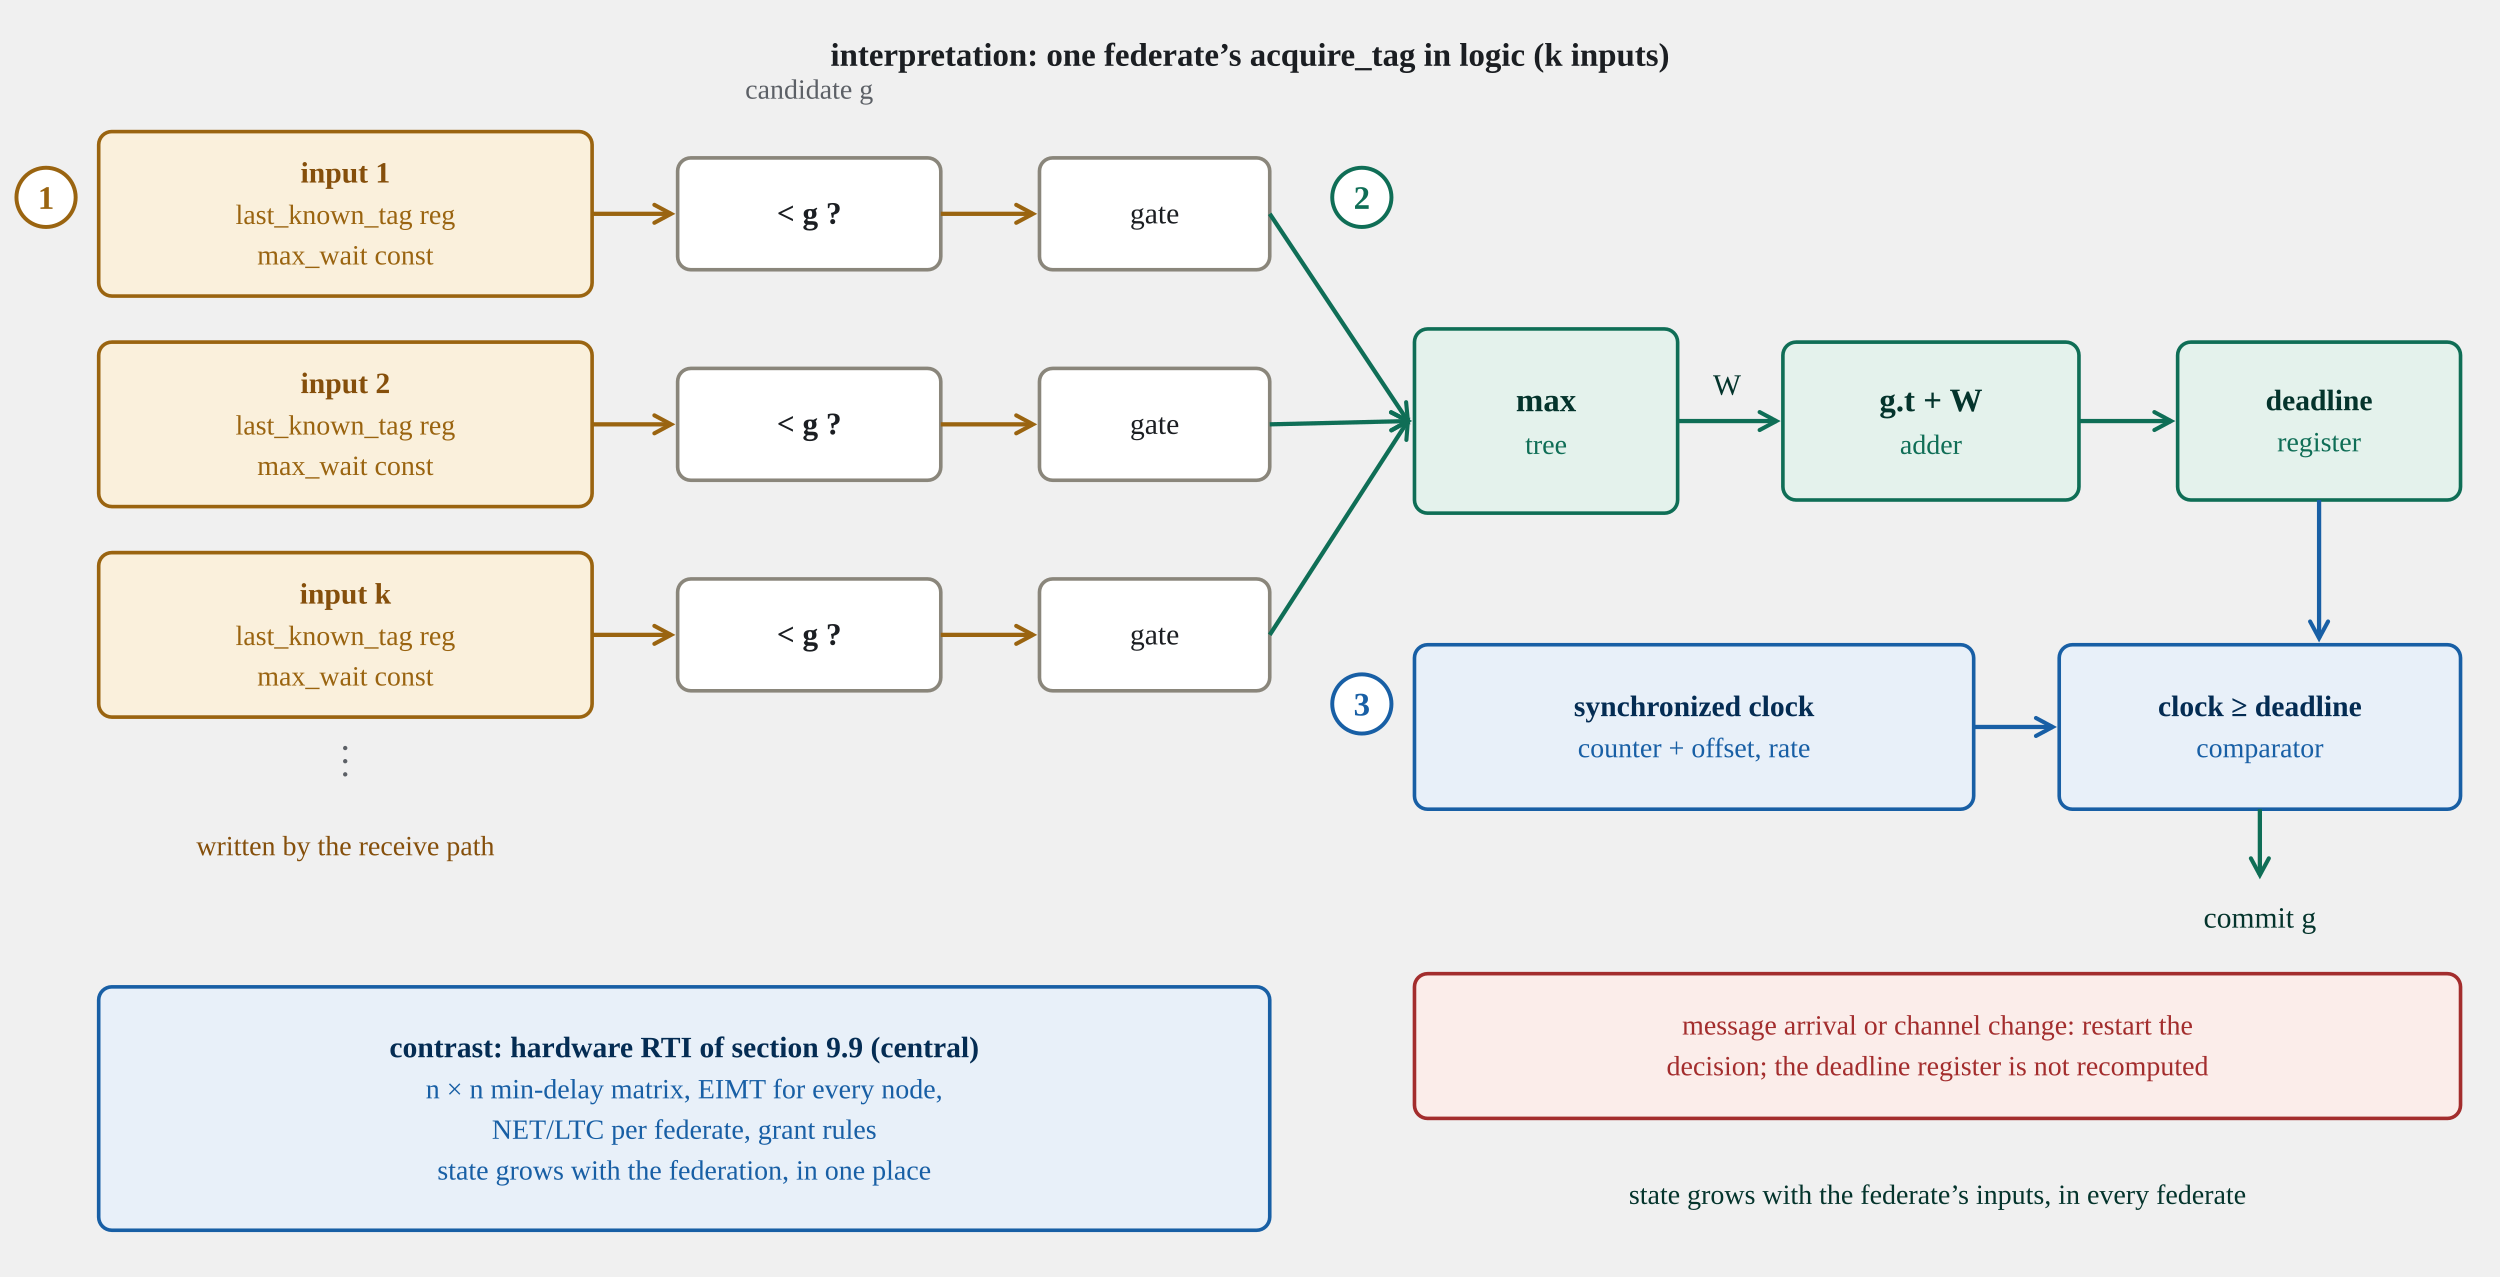
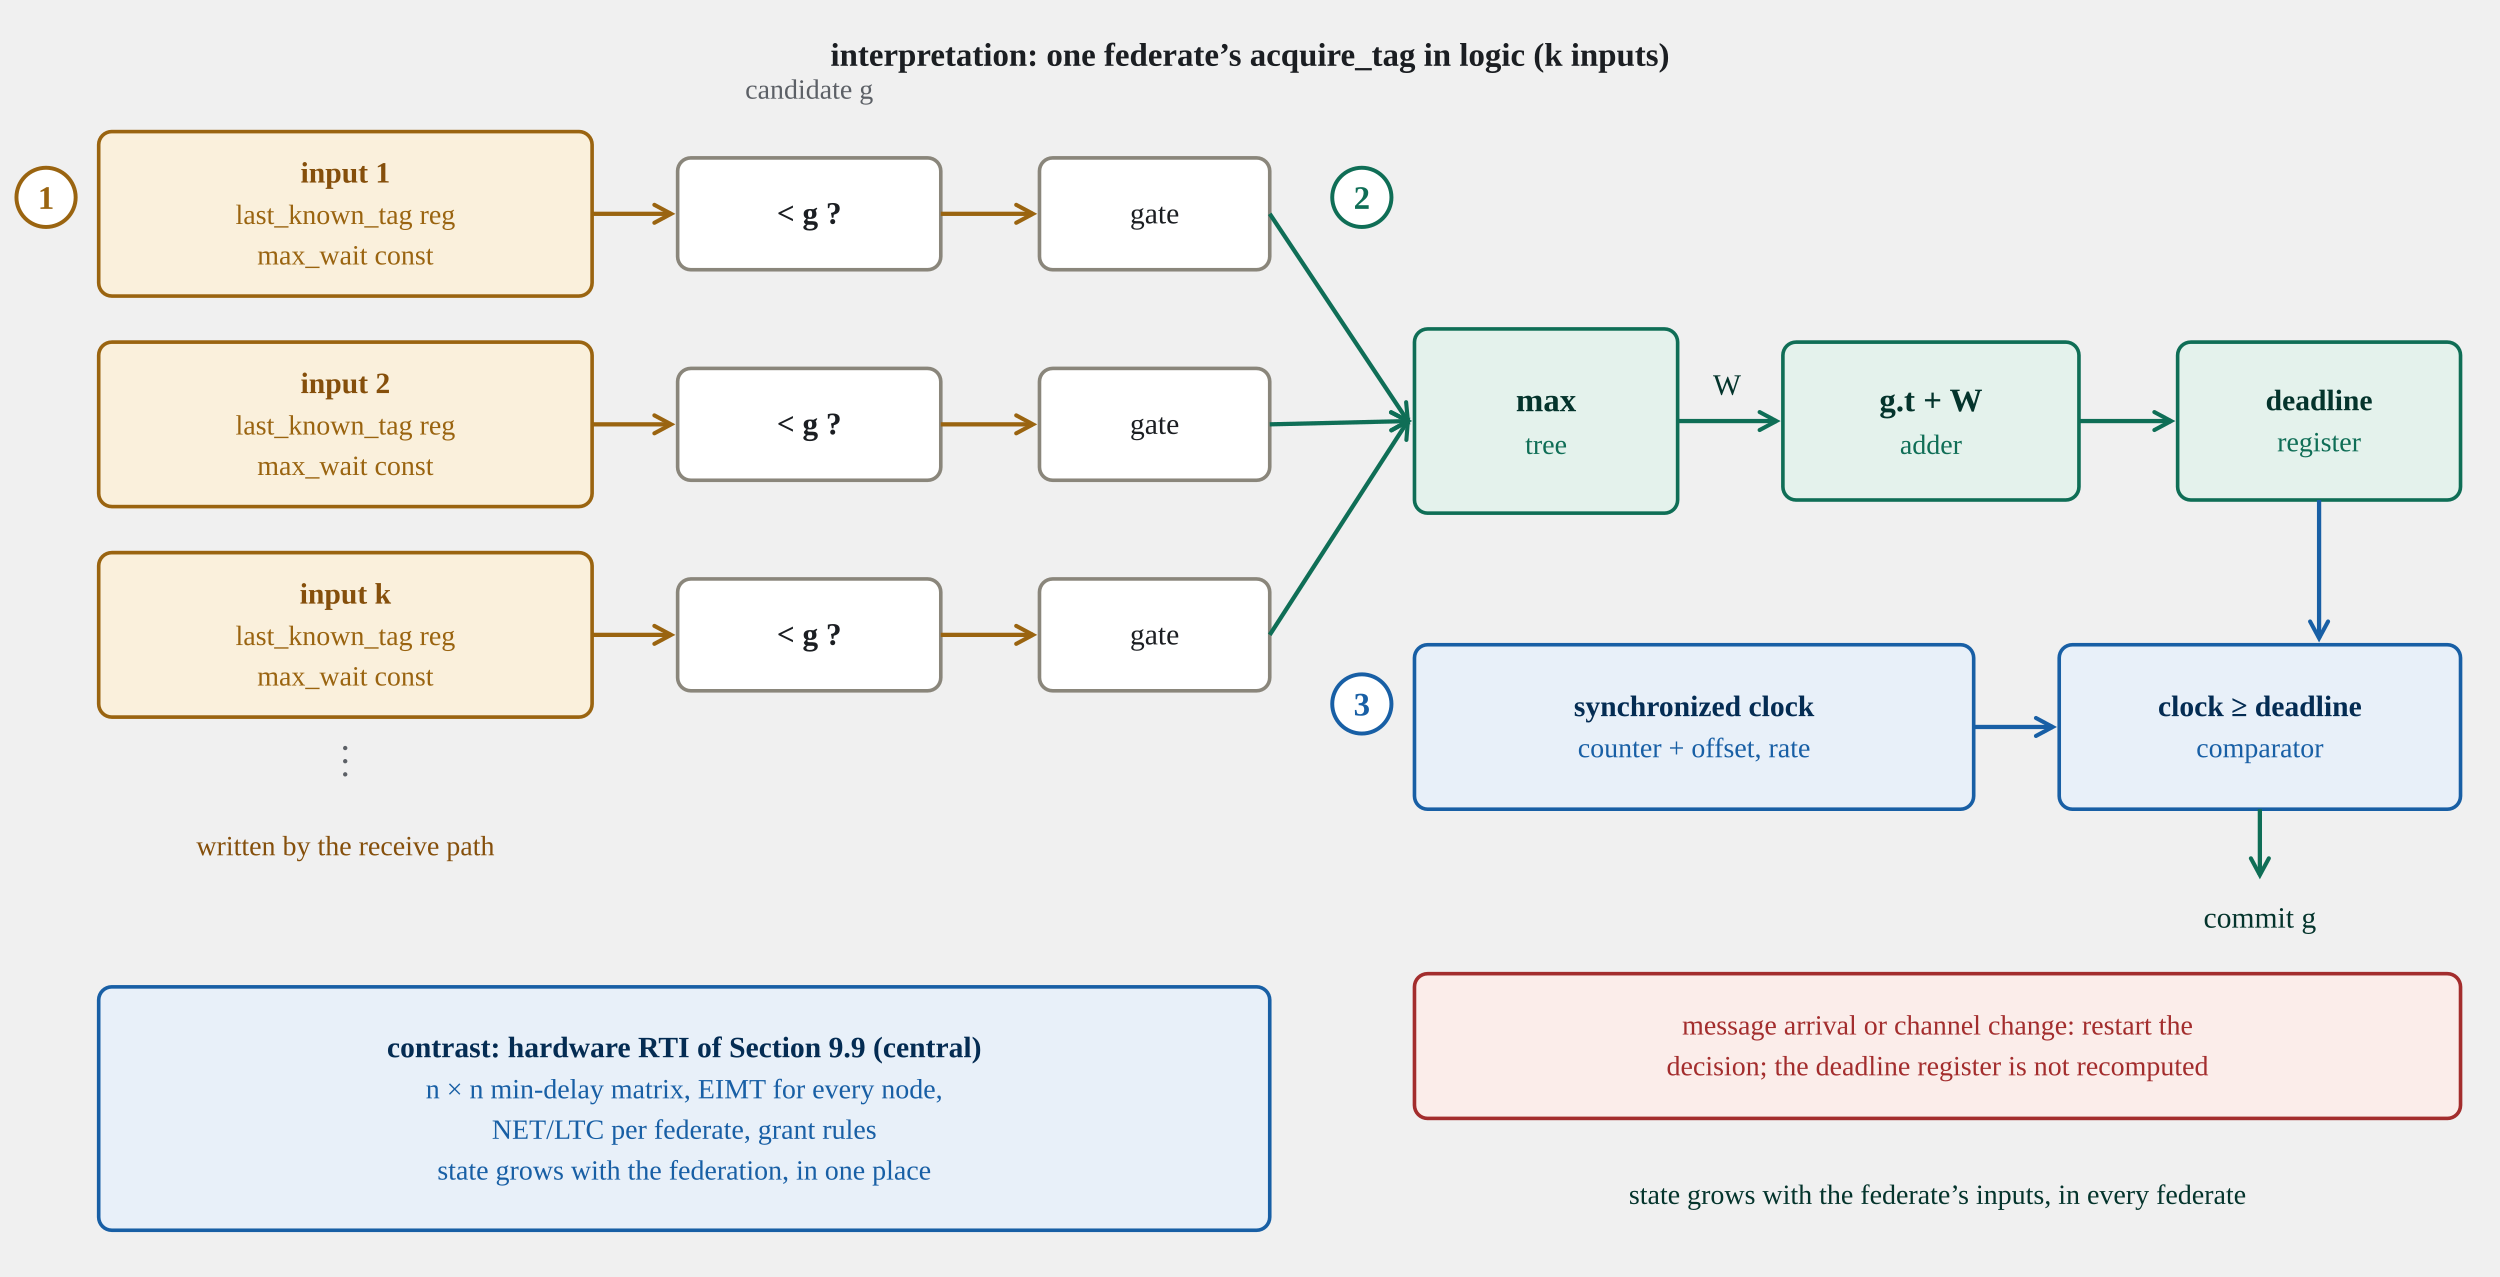
<svg xmlns="http://www.w3.org/2000/svg" viewBox="0 0 760 388" role="img" aria-label="Interpretation: a datapath that implements the micro-LF tag decision for one federate, with per-input registers, comparators, a maximum, an adder and a deadline comparator, contrasted with the central state of a hardware RTI" class="anim" style="--n:3">
  <defs>
    <marker id="mk-f-dp" viewBox="0 0 10 10" refX="8" refY="5" markerWidth="6" markerHeight="6" orient="auto-start-reverse">
      <path d="M1.5 1.5L8 5L1.5 8.5" fill="none" stroke="context-stroke" stroke-width="1.6" stroke-linecap="round" />
    </marker>
  </defs>
  <text x="380" y="20" text-anchor="middle" class="svgtxt" font-size="10" fill="#1B1E22" font-weight="600">interpretation: one federate’s acquire_tag in logic (k inputs)</text>
  <g class="st" style="--i:0">
    <rect x="30" y="40" width="150" height="50" rx="4" fill="#FAF0DC" stroke="#9A6410" stroke-width="1.1" />
    <text x="105.0" y="55.5" text-anchor="middle" class="svgtxt" font-size="9" fill="#854F0B" font-weight="600">input 1</text>
    <text x="105.0" y="68.1" text-anchor="middle" class="svgtxt" font-size="8.5" fill="#9A6410">last_known_tag reg</text>
    <text x="105.0" y="80.4" text-anchor="middle" class="svgtxt" font-size="8.5" fill="#9A6410">max_wait const</text>
    <rect x="206" y="48" width="80" height="34" rx="4" fill="#fff" stroke="#8A867B" stroke-width="1.1" />
    <text x="246.0" y="68.0" text-anchor="middle" class="svgtxt" font-size="9.5" fill="#1B1E22" font-weight="600">&lt; g ?</text>
    <line x1="180" y1="65" x2="204" y2="65" stroke="#9A6410" stroke-width="1.3" marker-end="url(#mk-f-dp)" />
    <line x1="286" y1="65" x2="314" y2="65" stroke="#9A6410" stroke-width="1.3" marker-end="url(#mk-f-dp)" />
    <rect x="316" y="48" width="70" height="34" rx="4" fill="#fff" stroke="#8A867B" stroke-width="1.1" />
    <text x="351.0" y="67.9" text-anchor="middle" class="svgtxt" font-size="9" fill="#1B1E22">gate</text>
    <rect x="30" y="104" width="150" height="50" rx="4" fill="#FAF0DC" stroke="#9A6410" stroke-width="1.1" />
    <text x="105.0" y="119.5" text-anchor="middle" class="svgtxt" font-size="9" fill="#854F0B" font-weight="600">input 2</text>
    <text x="105.0" y="132.1" text-anchor="middle" class="svgtxt" font-size="8.5" fill="#9A6410">last_known_tag reg</text>
    <text x="105.0" y="144.4" text-anchor="middle" class="svgtxt" font-size="8.5" fill="#9A6410">max_wait const</text>
    <rect x="206" y="112" width="80" height="34" rx="4" fill="#fff" stroke="#8A867B" stroke-width="1.1" />
    <text x="246.0" y="132.0" text-anchor="middle" class="svgtxt" font-size="9.5" fill="#1B1E22" font-weight="600">&lt; g ?</text>
    <line x1="180" y1="129" x2="204" y2="129" stroke="#9A6410" stroke-width="1.3" marker-end="url(#mk-f-dp)" />
    <line x1="286" y1="129" x2="314" y2="129" stroke="#9A6410" stroke-width="1.3" marker-end="url(#mk-f-dp)" />
    <rect x="316" y="112" width="70" height="34" rx="4" fill="#fff" stroke="#8A867B" stroke-width="1.1" />
    <text x="351.0" y="131.9" text-anchor="middle" class="svgtxt" font-size="9" fill="#1B1E22">gate</text>
    <rect x="30" y="168" width="150" height="50" rx="4" fill="#FAF0DC" stroke="#9A6410" stroke-width="1.1" />
    <text x="105.0" y="183.5" text-anchor="middle" class="svgtxt" font-size="9" fill="#854F0B" font-weight="600">input k</text>
    <text x="105.0" y="196.1" text-anchor="middle" class="svgtxt" font-size="8.5" fill="#9A6410">last_known_tag reg</text>
    <text x="105.0" y="208.4" text-anchor="middle" class="svgtxt" font-size="8.5" fill="#9A6410">max_wait const</text>
    <rect x="206" y="176" width="80" height="34" rx="4" fill="#fff" stroke="#8A867B" stroke-width="1.1" />
    <text x="246.0" y="196.0" text-anchor="middle" class="svgtxt" font-size="9.5" fill="#1B1E22" font-weight="600">&lt; g ?</text>
    <line x1="180" y1="193" x2="204" y2="193" stroke="#9A6410" stroke-width="1.3" marker-end="url(#mk-f-dp)" />
    <line x1="286" y1="193" x2="314" y2="193" stroke="#9A6410" stroke-width="1.3" marker-end="url(#mk-f-dp)" />
    <rect x="316" y="176" width="70" height="34" rx="4" fill="#fff" stroke="#8A867B" stroke-width="1.1" />
    <text x="351.0" y="195.9" text-anchor="middle" class="svgtxt" font-size="9" fill="#1B1E22">gate</text>
    <text x="105" y="236" text-anchor="middle" class="svgtxt" font-size="12" fill="#5C6066">⋮</text>
    <text x="246" y="30" text-anchor="middle" class="svgtxt" font-size="8.5" fill="#5C6066">candidate g</text>
    <text x="105" y="260" text-anchor="middle" class="svgtxt" font-size="8.5" fill="#854F0B">written by the receive path</text>
    <circle cx="14" cy="60" r="9" fill="#fff" stroke="#9A6410" stroke-width="1.2" />
    <text x="14" y="63.5" text-anchor="middle" class="svgtxt" font-size="10" fill="#9A6410" font-weight="600">1</text>
  </g>
  <g class="st" style="--i:1">
    <line x1="386" y1="65" x2="428" y2="128" stroke="#0F6E56" stroke-width="1.3" marker-end="url(#mk-f-dp)" />
    <line x1="386" y1="129" x2="428" y2="128" stroke="#0F6E56" stroke-width="1.3" marker-end="url(#mk-f-dp)" />
    <line x1="386" y1="193" x2="428" y2="128" stroke="#0F6E56" stroke-width="1.3" marker-end="url(#mk-f-dp)" />
    <rect x="430" y="100" width="80" height="56" rx="4" fill="#E4F2EC" stroke="#0F6E56" stroke-width="1.1" />
    <text x="470.0" y="125.0" text-anchor="middle" class="svgtxt" font-size="10" fill="#04342C" font-weight="600">max</text>
    <text x="470.0" y="138.0" text-anchor="middle" class="svgtxt" font-size="8.5" fill="#0F6E56">tree</text>
    <line x1="510" y1="128" x2="540" y2="128" stroke="#0F6E56" stroke-width="1.3" marker-end="url(#mk-f-dp)" />
    <text x="525" y="120" text-anchor="middle" class="svgtxt" font-size="9" fill="#04342C">W</text>
    <rect x="542" y="104" width="90" height="48" rx="4" fill="#E4F2EC" stroke="#0F6E56" stroke-width="1.1" />
    <text x="587.0" y="125.0" text-anchor="middle" class="svgtxt" font-size="10" fill="#04342C" font-weight="600">g.t + W</text>
    <text x="587.0" y="138.0" text-anchor="middle" class="svgtxt" font-size="8.5" fill="#0F6E56">adder</text>
    <line x1="632" y1="128" x2="660" y2="128" stroke="#0F6E56" stroke-width="1.3" marker-end="url(#mk-f-dp)" />
    <rect x="662" y="104" width="86" height="48" rx="4" fill="#E4F2EC" stroke="#0F6E56" stroke-width="1.1" />
    <text x="705.0" y="124.7" text-anchor="middle" class="svgtxt" font-size="9" fill="#04342C" font-weight="600">deadline</text>
    <text x="705.0" y="137.2" text-anchor="middle" class="svgtxt" font-size="8.5" fill="#0F6E56">register</text>
    <circle cx="414" cy="60" r="9" fill="#fff" stroke="#0F6E56" stroke-width="1.2" />
    <text x="414" y="63.5" text-anchor="middle" class="svgtxt" font-size="10" fill="#0F6E56" font-weight="600">2</text>
  </g>
  <g class="st" style="--i:2">
    <rect x="430" y="196" width="170" height="50" rx="4" fill="#E8F0F9" stroke="#185FA5" stroke-width="1.1" />
    <text x="515.0" y="217.7" text-anchor="middle" class="svgtxt" font-size="9" fill="#042C53" font-weight="600">synchronized clock</text>
    <text x="515.0" y="230.2" text-anchor="middle" class="svgtxt" font-size="8.5" fill="#185FA5">counter + offset, rate</text>
    <rect x="626" y="196" width="122" height="50" rx="4" fill="#E8F0F9" stroke="#185FA5" stroke-width="1.1" />
    <text x="687.0" y="217.7" text-anchor="middle" class="svgtxt" font-size="9" fill="#042C53" font-weight="600">clock ≥ deadline</text>
    <text x="687.0" y="230.2" text-anchor="middle" class="svgtxt" font-size="8.5" fill="#185FA5">comparator</text>
    <line x1="600" y1="221" x2="624" y2="221" stroke="#185FA5" stroke-width="1.3" marker-end="url(#mk-f-dp)" />
    <line x1="705" y1="152" x2="705" y2="194" stroke="#185FA5" stroke-width="1.3" marker-end="url(#mk-f-dp)" />
    <line x1="687" y1="246" x2="687" y2="266" stroke="#0F6E56" stroke-width="1.3" marker-end="url(#mk-f-dp)" />
    <text x="687" y="282" text-anchor="middle" class="svgtxt" font-size="9" fill="#04342C">commit g</text>
    <rect x="430" y="296" width="318" height="44" rx="4" fill="#FBEDEA" stroke="#A32D2D" stroke-width="1.1" />
    <text x="589.0" y="314.5" text-anchor="middle" class="svgtxt" font-size="8.5" fill="#A32D2D">message arrival or channel change: restart the</text>
    <text x="589.0" y="326.9" text-anchor="middle" class="svgtxt" font-size="8.5" fill="#A32D2D">decision; the deadline register is not recomputed</text>
    <rect x="30" y="300" width="356" height="74" rx="4" fill="#E8F0F9" stroke="#185FA5" stroke-width="1.1" />
-     <text x="208.0" y="321.4" text-anchor="middle" class="svgtxt" font-size="9" fill="#042C53" font-weight="600">contrast: hardware RTI of section 9.9 (central)</text>
+     <text x="208.0" y="321.4" text-anchor="middle" class="svgtxt" font-size="9" fill="#042C53" font-weight="600">contrast: hardware RTI of Section 9.9 (central)</text>
    <text x="208.0" y="333.9" text-anchor="middle" class="svgtxt" font-size="8.5" fill="#185FA5">n × n min-delay matrix, EIMT for every node,</text>
    <text x="208.0" y="346.2" text-anchor="middle" class="svgtxt" font-size="8.5" fill="#185FA5">NET/LTC per federate, grant rules</text>
    <text x="208.0" y="358.6" text-anchor="middle" class="svgtxt" font-size="8.5" fill="#185FA5">state grows with the federation, in one place</text>
    <text x="589" y="366" text-anchor="middle" class="svgtxt" font-size="8.5" fill="#04342C">state grows with the federate’s inputs, in every federate</text>
    <circle cx="414" cy="214" r="9" fill="#fff" stroke="#185FA5" stroke-width="1.2" />
    <text x="414" y="217.5" text-anchor="middle" class="svgtxt" font-size="10" fill="#185FA5" font-weight="600">3</text>
  </g>
</svg>
